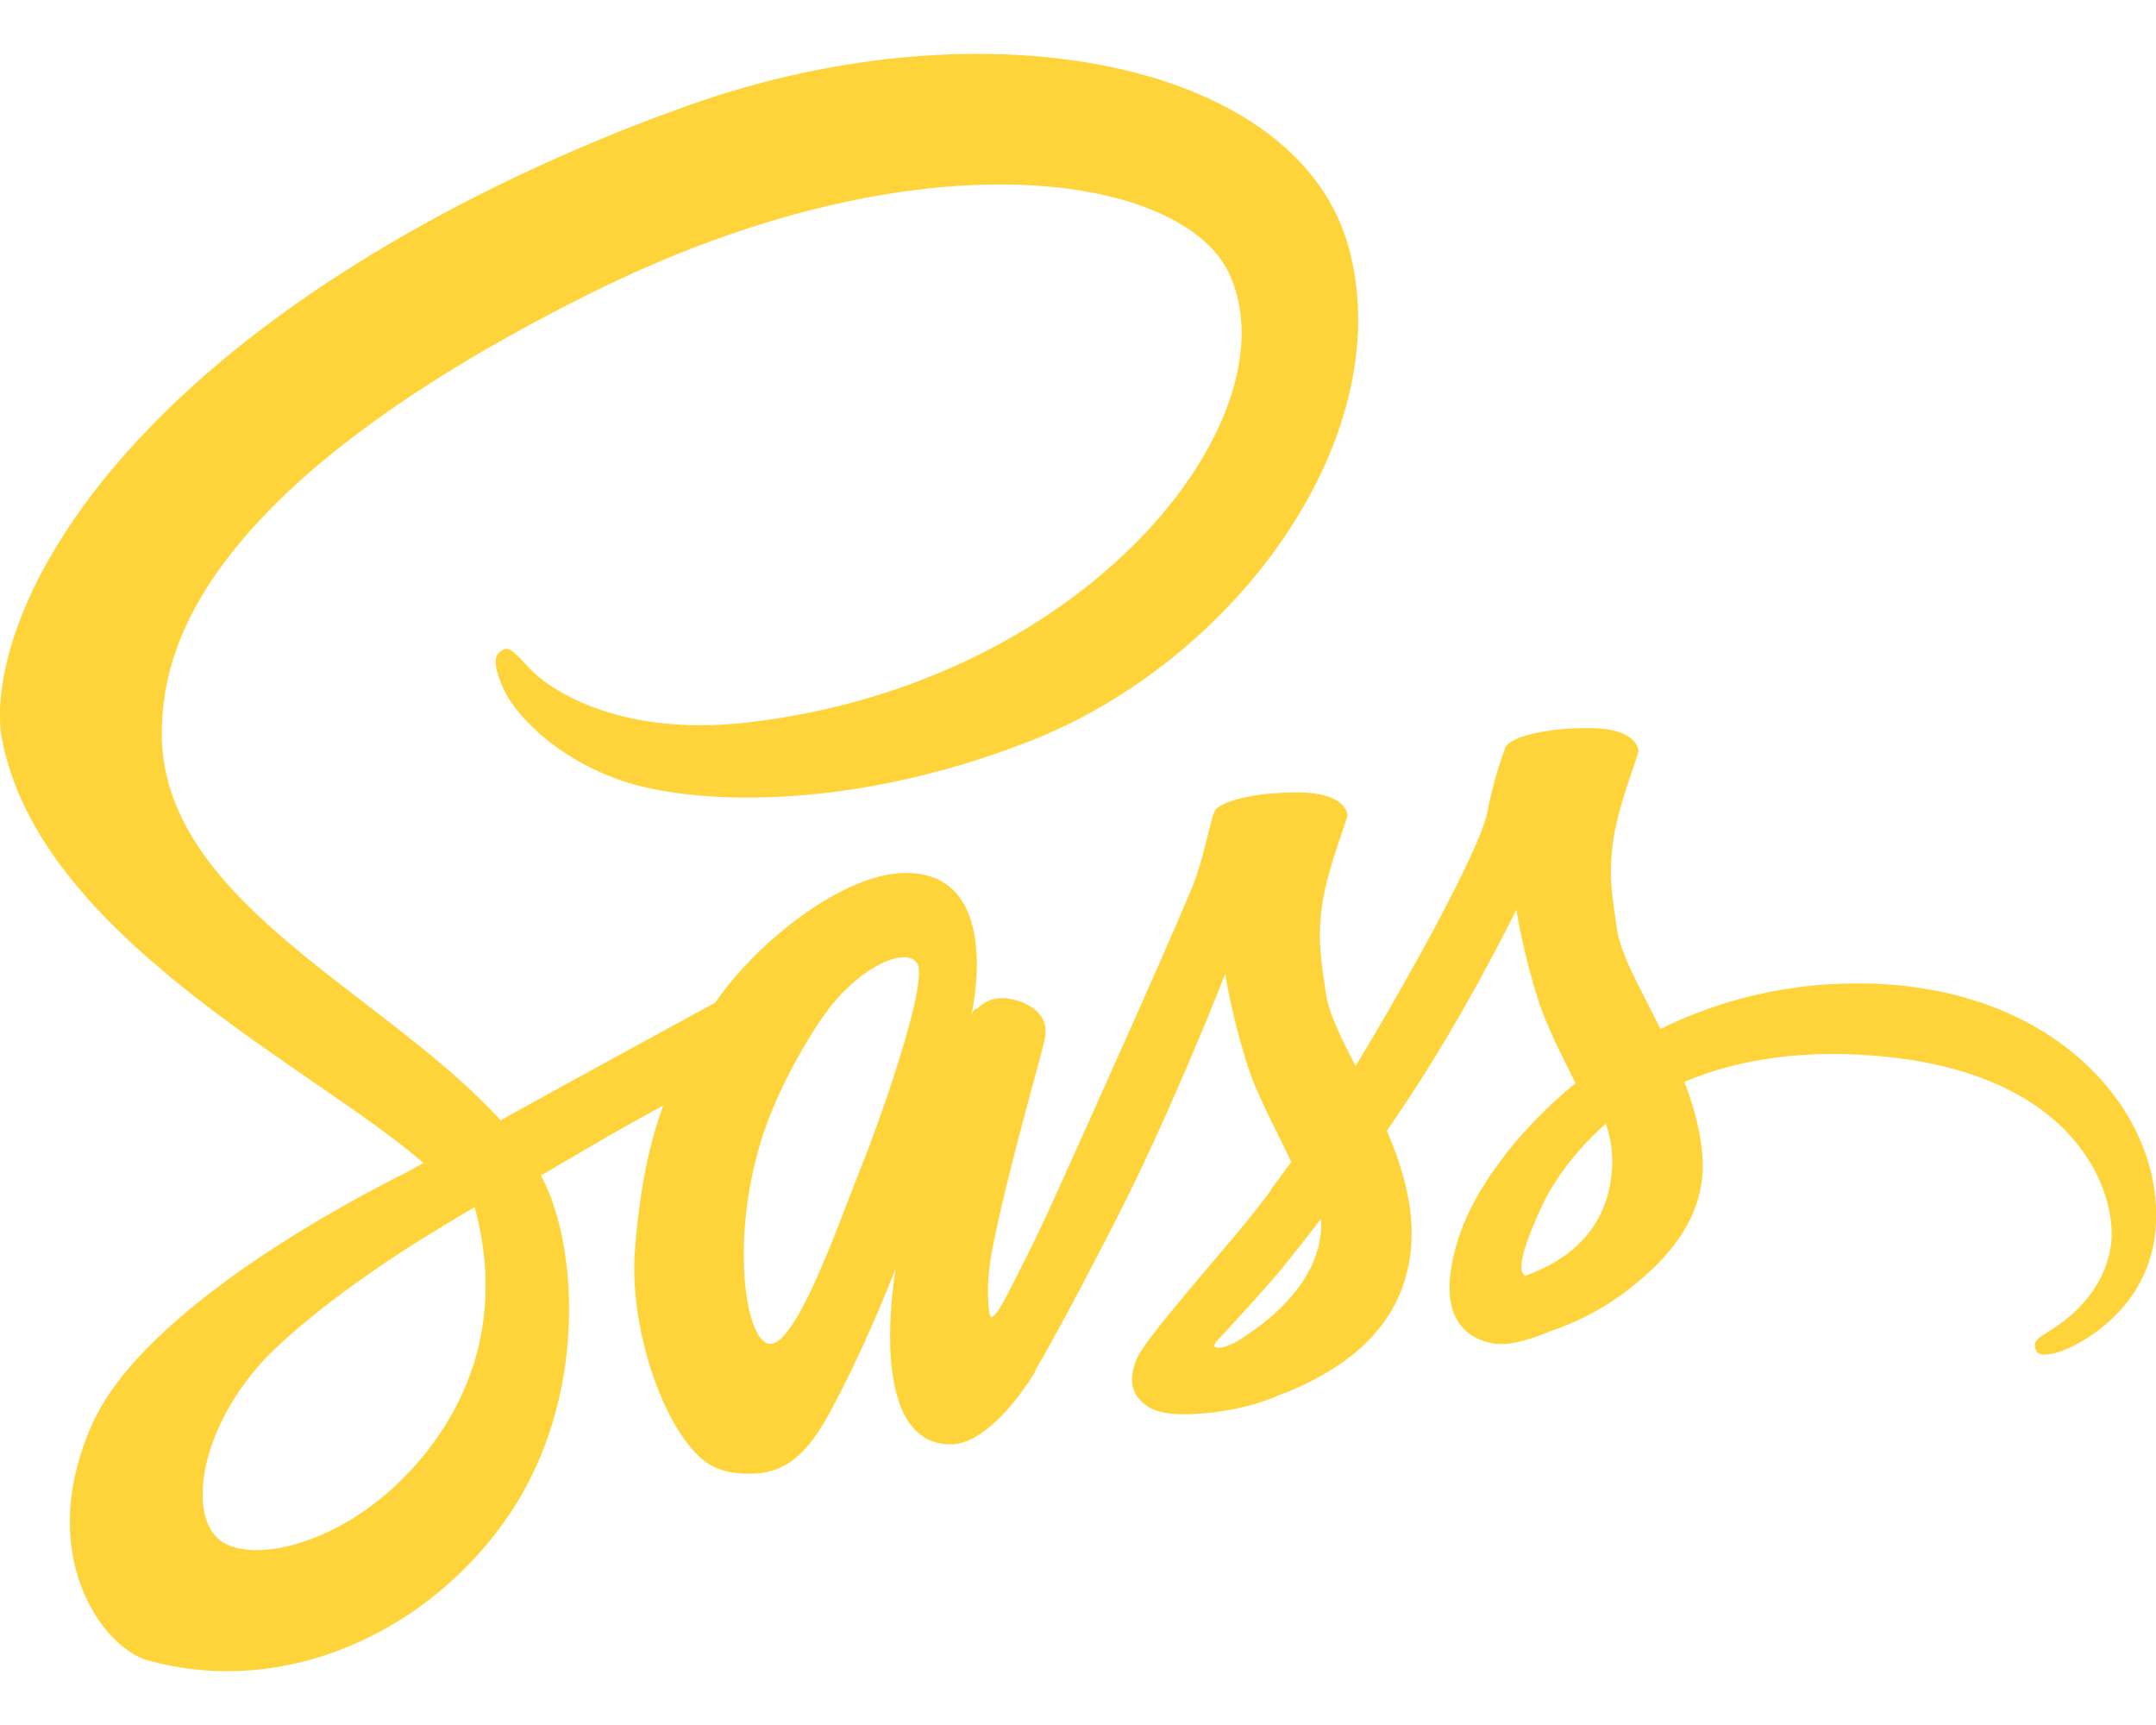
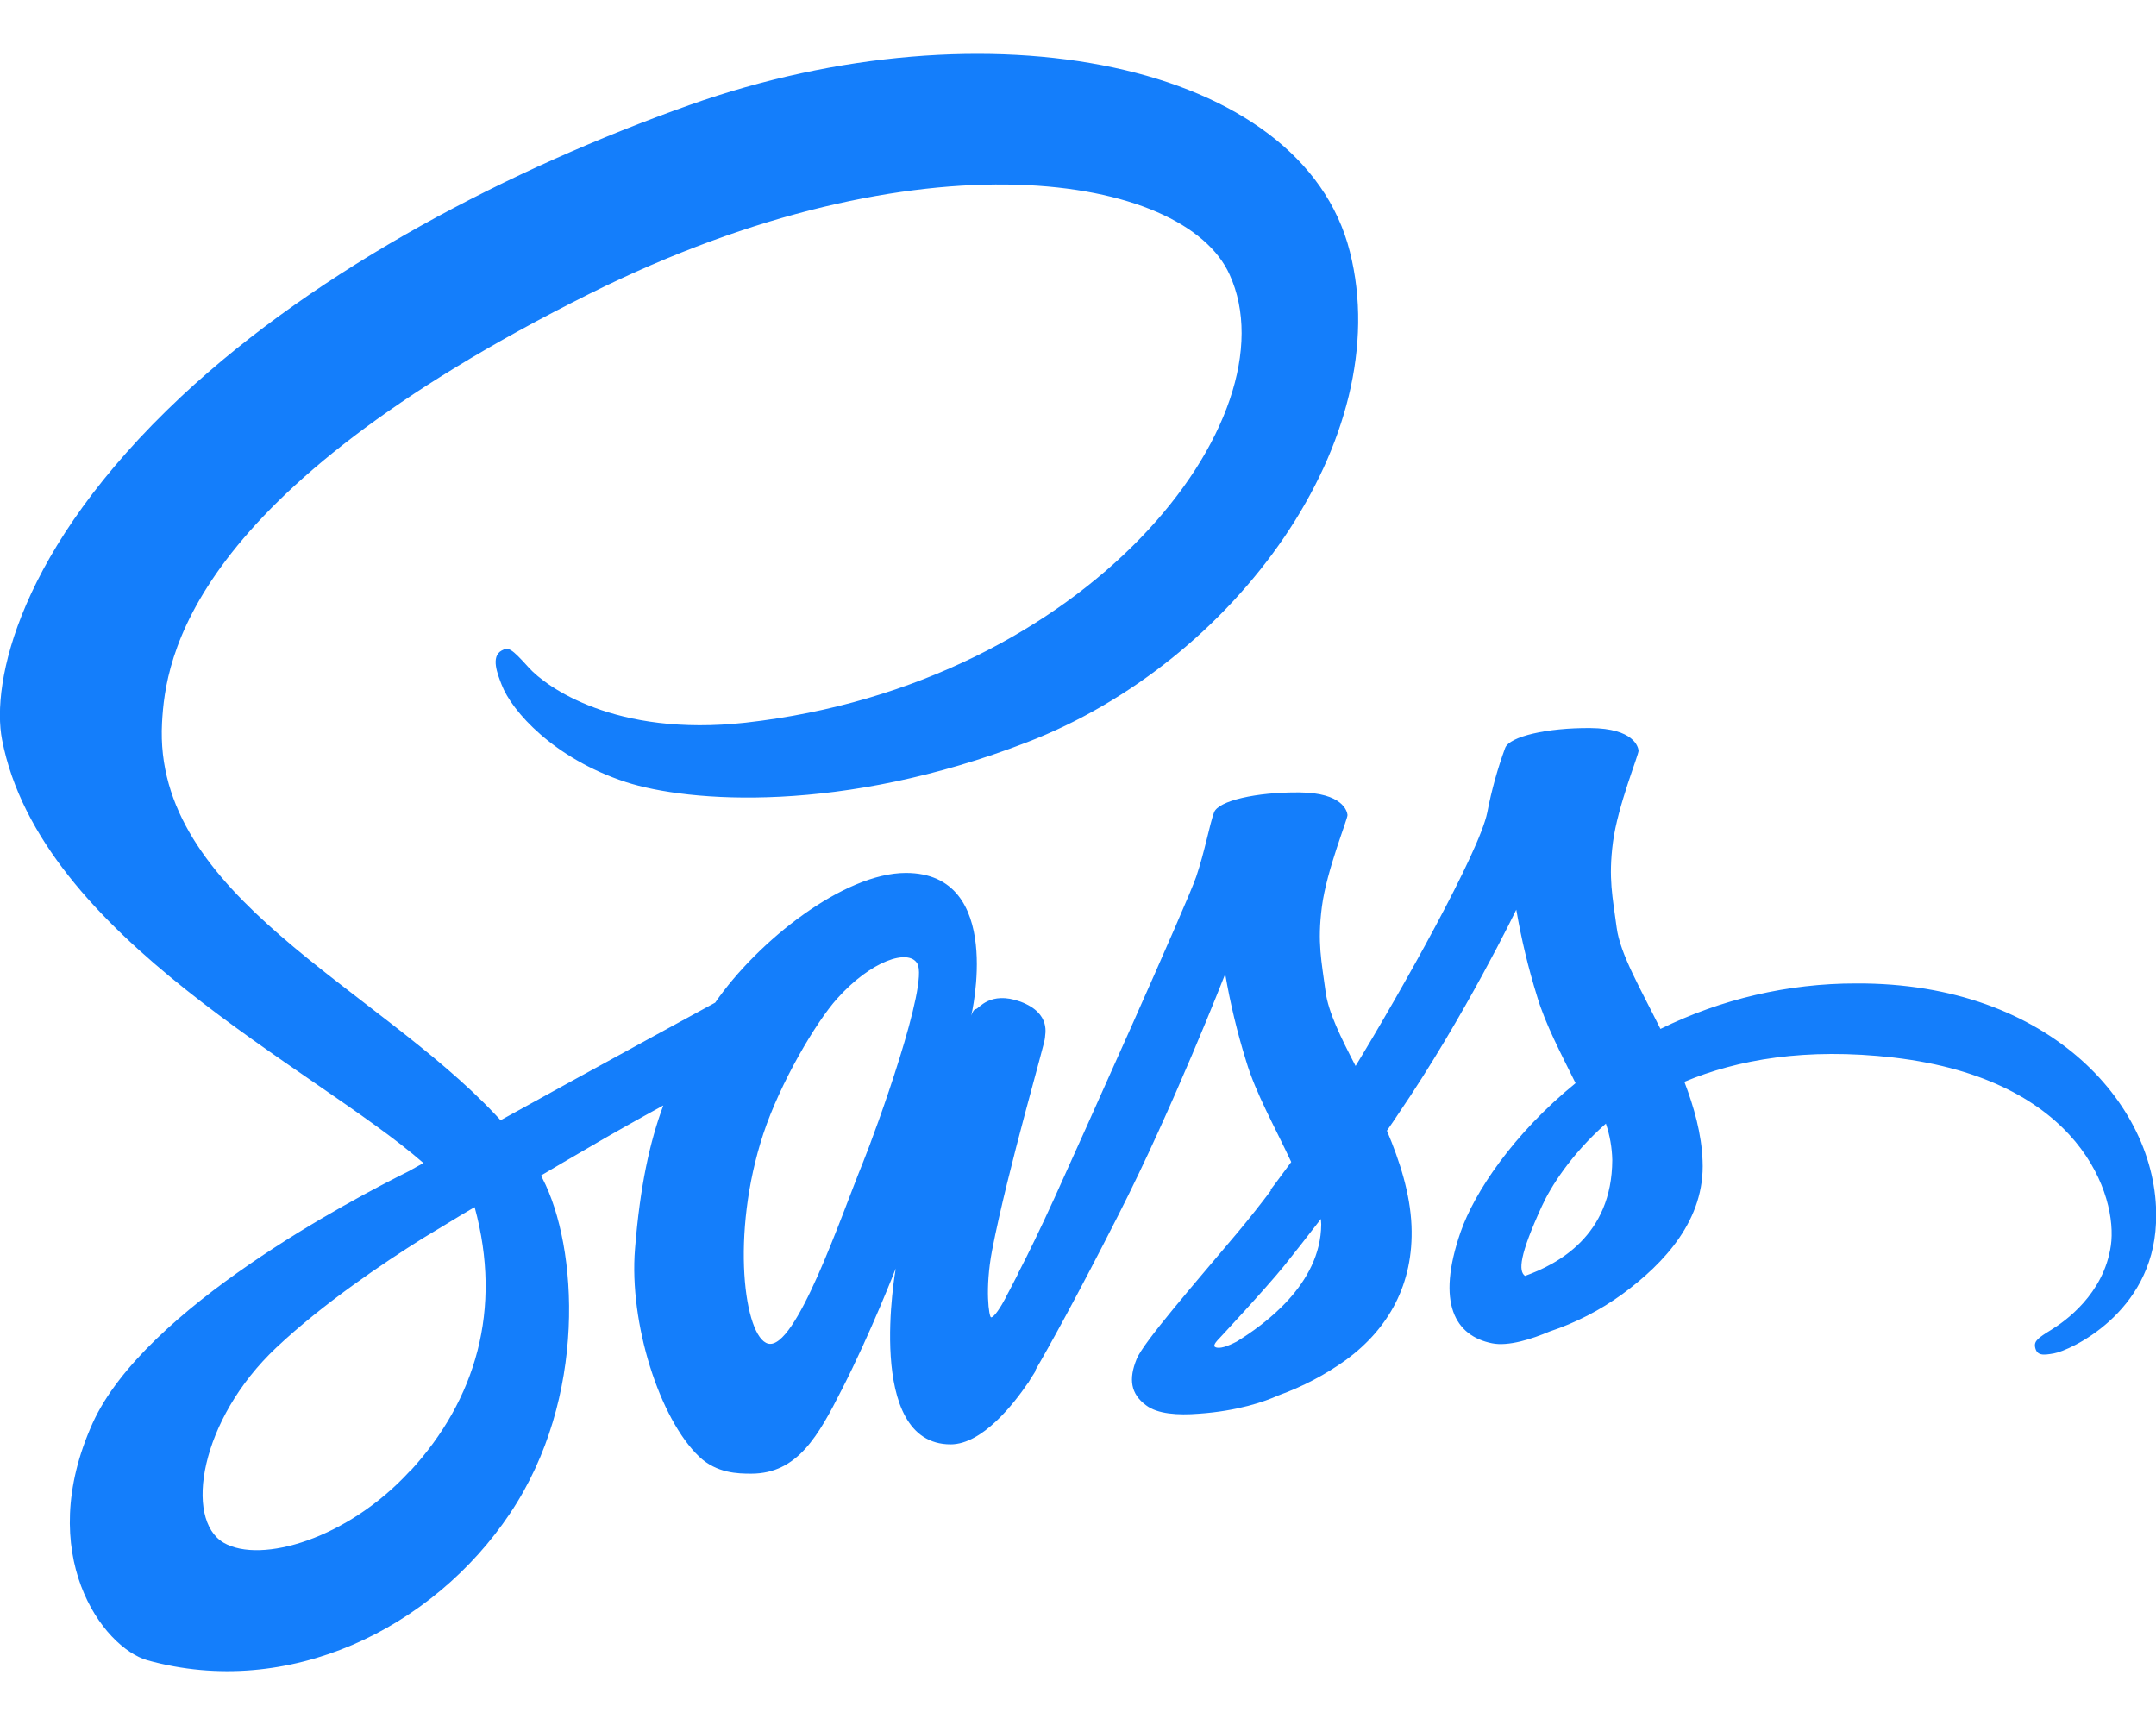
<svg xmlns="http://www.w3.org/2000/svg" viewBox="0 0 640 512">
-   <path fill="#FFD43B" d="M301.8 378.9c-.3 .6-.6 1.1 0 0zm249.1-87a131.2 131.2 0 0 0 -58 13.5c-5.9-11.9-12-22.3-13-30.1-1.2-9.1-2.5-14.5-1.1-25.3s7.7-26.1 7.6-27.2-1.4-6.6-14.3-6.7-24 2.5-25.3 5.9a122.8 122.8 0 0 0 -5.3 19.1c-2.3 11.7-25.8 53.5-39.1 75.3-4.4-8.5-8.1-16-8.9-22-1.2-9.1-2.5-14.5-1.1-25.3s7.7-26.1 7.6-27.2-1.4-6.6-14.3-6.7-24 2.5-25.3 5.9-2.7 11.4-5.3 19.1-33.9 77.3-42.1 95.4c-4.2 9.2-7.8 16.6-10.4 21.6-.4 .8-.7 1.3-.9 1.7 .3-.5 .5-1 .5-.8-2.2 4.3-3.5 6.7-3.5 6.7v.1c-1.7 3.2-3.6 6.1-4.5 6.1-.6 0-1.9-8.4 .3-19.9 4.7-24.2 15.8-61.8 15.7-63.1-.1-.7 2.1-7.2-7.3-10.7-9.1-3.3-12.4 2.2-13.2 2.2s-1.4 2-1.4 2 10.1-42.4-19.4-42.4c-18.4 0-44 20.2-56.6 38.5-7.9 4.3-25 13.6-43 23.5-6.9 3.8-14 7.7-20.7 11.4-.5-.5-.9-1-1.4-1.5-35.8-38.2-101.9-65.2-99.1-116.5 1-18.7 7.5-67.8 127.1-127.4 98-48.8 176.4-35.4 189.8-5.6 19.4 42.5-41.9 121.6-143.7 133-38.8 4.3-59.2-10.7-64.3-16.3-5.3-5.9-6.1-6.2-8.1-5.1-3.3 1.8-1.2 7 0 10.1 3 7.9 15.5 21.9 36.8 28.9 18.7 6.1 64.2 9.5 119.2-11.8 61.8-23.8 109.9-90.1 95.8-145.6C386.5 18.3 293-.2 204.6 31.2c-52.7 18.7-109.7 48.1-150.7 86.4-48.7 45.6-56.5 85.3-53.3 101.9 11.4 58.9 92.6 97.3 125.1 125.7-1.6 .9-3.1 1.7-4.5 2.5-16.3 8.1-78.2 40.5-93.7 74.7-17.5 38.8 2.9 66.6 16.3 70.4 41.8 11.6 84.6-9.3 107.6-43.6s20.2-79.1 9.6-99.5c-.1-.3-.3-.5-.4-.8 4.2-2.5 8.5-5 12.8-7.5 8.3-4.9 16.4-9.4 23.5-13.3-4 10.8-6.9 23.8-8.4 42.6-1.8 22 7.3 50.5 19.1 61.7 5.2 4.9 11.5 5 15.4 5 13.8 0 20-11.4 26.9-25 8.5-16.6 16-35.9 16-35.9s-9.4 52.2 16.3 52.2c9.4 0 18.8-12.1 23-18.3v.1s.2-.4 .7-1.2c1-1.5 1.5-2.4 1.5-2.4v-.3c3.8-6.5 12.1-21.4 24.6-46 16.2-31.8 31.7-71.5 31.7-71.5a201.2 201.2 0 0 0 6.2 25.8c2.8 9.5 8.7 19.9 13.4 30-3.8 5.2-6.1 8.2-6.1 8.2a.3 .3 0 0 0 .1 .2c-3 4-6.4 8.3-9.9 12.5-12.8 15.2-28 32.6-30 37.6-2.4 5.9-1.8 10.3 2.8 13.7 3.4 2.6 9.4 3 15.7 2.5 11.5-.8 19.6-3.6 23.5-5.4a82.2 82.2 0 0 0 20.2-10.6c12.5-9.2 20.1-22.4 19.4-39.8-.4-9.6-3.5-19.2-7.3-28.2 1.1-1.6 2.3-3.3 3.4-5C434.8 301.7 450.1 270 450.1 270a201.2 201.2 0 0 0 6.2 25.8c2.4 8.1 7.1 17 11.4 25.7-18.6 15.1-30.1 32.6-34.1 44.1-7.4 21.3-1.6 30.9 9.3 33.1 4.9 1 11.9-1.3 17.1-3.5a79.5 79.5 0 0 0 21.6-11.1c12.5-9.2 24.6-22.1 23.8-39.6-.3-7.9-2.5-15.8-5.4-23.4 15.7-6.6 36.1-10.2 62.1-7.2 55.7 6.5 66.6 41.3 64.5 55.8s-13.8 22.6-17.7 25-5.1 3.3-4.8 5.1c.5 2.6 2.3 2.5 5.6 1.9 4.6-.8 29.2-11.8 30.3-38.7 1.6-34-31.1-71.4-89-71.1zm-429.2 144.7c-18.4 20.1-44.2 27.7-55.3 21.3C54.6 451 59.3 421.4 82 400c13.8-13 31.6-25 43.4-32.4 2.7-1.6 6.6-4 11.4-6.9 .8-.5 1.2-.7 1.2-.7 .9-.6 1.9-1.1 2.9-1.7 8.3 30.4 .3 57.2-19.1 78.3zm134.4-91.4c-6.4 15.7-19.9 55.7-28.1 53.6-7-1.8-11.3-32.3-1.4-62.3 5-15.1 15.6-33.1 21.9-40.1 10.1-11.3 21.2-14.9 23.8-10.4 3.5 5.9-12.2 49.4-16.2 59.2zm111 53c-2.7 1.4-5.2 2.3-6.4 1.6-.9-.5 1.1-2.4 1.1-2.4s13.9-14.9 19.4-21.7c3.2-4 6.9-8.7 10.9-13.9 0 .5 .1 1 .1 1.6-.1 17.9-17.3 30-25.1 34.8zm85.6-19.5c-2-1.4-1.7-6.1 5-20.7 2.6-5.7 8.6-15.3 19-24.5a36.2 36.2 0 0 1 1.9 10.8c-.1 22.5-16.2 30.9-25.9 34.4z" />
+   <path fill="#147efb" d="M301.8 378.9c-.3 .6-.6 1.1 0 0zm249.1-87a131.2 131.2 0 0 0 -58 13.5c-5.9-11.9-12-22.3-13-30.1-1.2-9.1-2.5-14.5-1.1-25.3s7.7-26.1 7.6-27.2-1.4-6.6-14.3-6.7-24 2.5-25.3 5.9a122.8 122.8 0 0 0 -5.3 19.1c-2.3 11.7-25.8 53.5-39.1 75.3-4.4-8.5-8.1-16-8.9-22-1.2-9.1-2.5-14.5-1.1-25.3s7.7-26.1 7.6-27.2-1.4-6.6-14.3-6.7-24 2.5-25.3 5.9-2.7 11.4-5.3 19.1-33.9 77.3-42.1 95.4c-4.2 9.2-7.8 16.6-10.4 21.6-.4 .8-.7 1.3-.9 1.7 .3-.5 .5-1 .5-.8-2.2 4.3-3.5 6.7-3.5 6.7v.1c-1.7 3.2-3.6 6.1-4.5 6.1-.6 0-1.9-8.4 .3-19.9 4.7-24.2 15.8-61.8 15.7-63.1-.1-.7 2.1-7.2-7.3-10.7-9.1-3.3-12.4 2.2-13.2 2.2s-1.4 2-1.4 2 10.1-42.4-19.4-42.4c-18.4 0-44 20.2-56.6 38.5-7.9 4.3-25 13.6-43 23.5-6.9 3.8-14 7.7-20.7 11.4-.5-.5-.9-1-1.4-1.5-35.8-38.2-101.9-65.2-99.1-116.5 1-18.7 7.5-67.8 127.1-127.4 98-48.8 176.4-35.4 189.8-5.6 19.4 42.5-41.9 121.6-143.7 133-38.8 4.3-59.2-10.7-64.3-16.3-5.3-5.9-6.1-6.2-8.1-5.1-3.3 1.8-1.2 7 0 10.1 3 7.9 15.5 21.9 36.8 28.9 18.7 6.1 64.2 9.5 119.2-11.8 61.8-23.8 109.9-90.1 95.8-145.6C386.5 18.3 293-.2 204.6 31.2c-52.7 18.7-109.7 48.1-150.7 86.4-48.7 45.6-56.5 85.3-53.3 101.9 11.4 58.9 92.6 97.3 125.1 125.7-1.6 .9-3.1 1.7-4.5 2.5-16.3 8.1-78.2 40.5-93.7 74.7-17.5 38.8 2.9 66.6 16.3 70.4 41.8 11.6 84.6-9.3 107.6-43.6s20.2-79.1 9.6-99.5c-.1-.3-.3-.5-.4-.8 4.2-2.5 8.5-5 12.8-7.5 8.3-4.9 16.4-9.4 23.5-13.3-4 10.8-6.9 23.8-8.4 42.6-1.8 22 7.3 50.5 19.1 61.7 5.2 4.9 11.5 5 15.4 5 13.8 0 20-11.4 26.9-25 8.5-16.6 16-35.9 16-35.9s-9.4 52.2 16.3 52.2c9.4 0 18.8-12.1 23-18.3v.1s.2-.4 .7-1.2c1-1.5 1.5-2.4 1.5-2.4v-.3c3.8-6.5 12.1-21.4 24.6-46 16.2-31.8 31.7-71.5 31.7-71.5a201.2 201.2 0 0 0 6.2 25.8c2.8 9.5 8.7 19.9 13.4 30-3.8 5.2-6.1 8.2-6.1 8.2a.3 .3 0 0 0 .1 .2c-3 4-6.4 8.3-9.9 12.5-12.8 15.2-28 32.6-30 37.6-2.4 5.9-1.8 10.3 2.8 13.7 3.4 2.6 9.4 3 15.7 2.5 11.5-.8 19.6-3.6 23.5-5.4a82.2 82.2 0 0 0 20.2-10.6c12.5-9.2 20.1-22.4 19.4-39.8-.4-9.6-3.5-19.2-7.3-28.2 1.1-1.6 2.3-3.3 3.4-5C434.8 301.7 450.1 270 450.1 270a201.2 201.2 0 0 0 6.2 25.8c2.4 8.1 7.1 17 11.4 25.7-18.6 15.1-30.1 32.6-34.1 44.1-7.4 21.3-1.6 30.9 9.3 33.1 4.9 1 11.9-1.3 17.1-3.5a79.5 79.5 0 0 0 21.6-11.1c12.5-9.2 24.6-22.1 23.8-39.6-.3-7.9-2.5-15.8-5.4-23.4 15.7-6.6 36.1-10.2 62.1-7.2 55.7 6.5 66.6 41.3 64.5 55.8s-13.8 22.6-17.7 25-5.1 3.3-4.8 5.1c.5 2.6 2.3 2.5 5.6 1.9 4.6-.8 29.2-11.8 30.3-38.7 1.6-34-31.1-71.4-89-71.1zm-429.2 144.7c-18.4 20.1-44.2 27.7-55.3 21.3C54.6 451 59.3 421.4 82 400c13.8-13 31.6-25 43.4-32.4 2.7-1.6 6.6-4 11.4-6.9 .8-.5 1.2-.7 1.2-.7 .9-.6 1.9-1.1 2.9-1.7 8.3 30.4 .3 57.2-19.1 78.3zm134.4-91.4c-6.4 15.7-19.9 55.7-28.1 53.6-7-1.8-11.3-32.3-1.4-62.3 5-15.1 15.6-33.1 21.9-40.1 10.1-11.3 21.2-14.9 23.8-10.4 3.5 5.9-12.2 49.4-16.2 59.2zm111 53c-2.7 1.4-5.2 2.3-6.4 1.6-.9-.5 1.1-2.4 1.1-2.4s13.9-14.9 19.4-21.7c3.2-4 6.9-8.7 10.9-13.9 0 .5 .1 1 .1 1.6-.1 17.9-17.3 30-25.1 34.8zm85.6-19.5c-2-1.4-1.7-6.1 5-20.7 2.6-5.7 8.6-15.3 19-24.5a36.2 36.2 0 0 1 1.9 10.8c-.1 22.5-16.2 30.9-25.9 34.4z" />
</svg>
